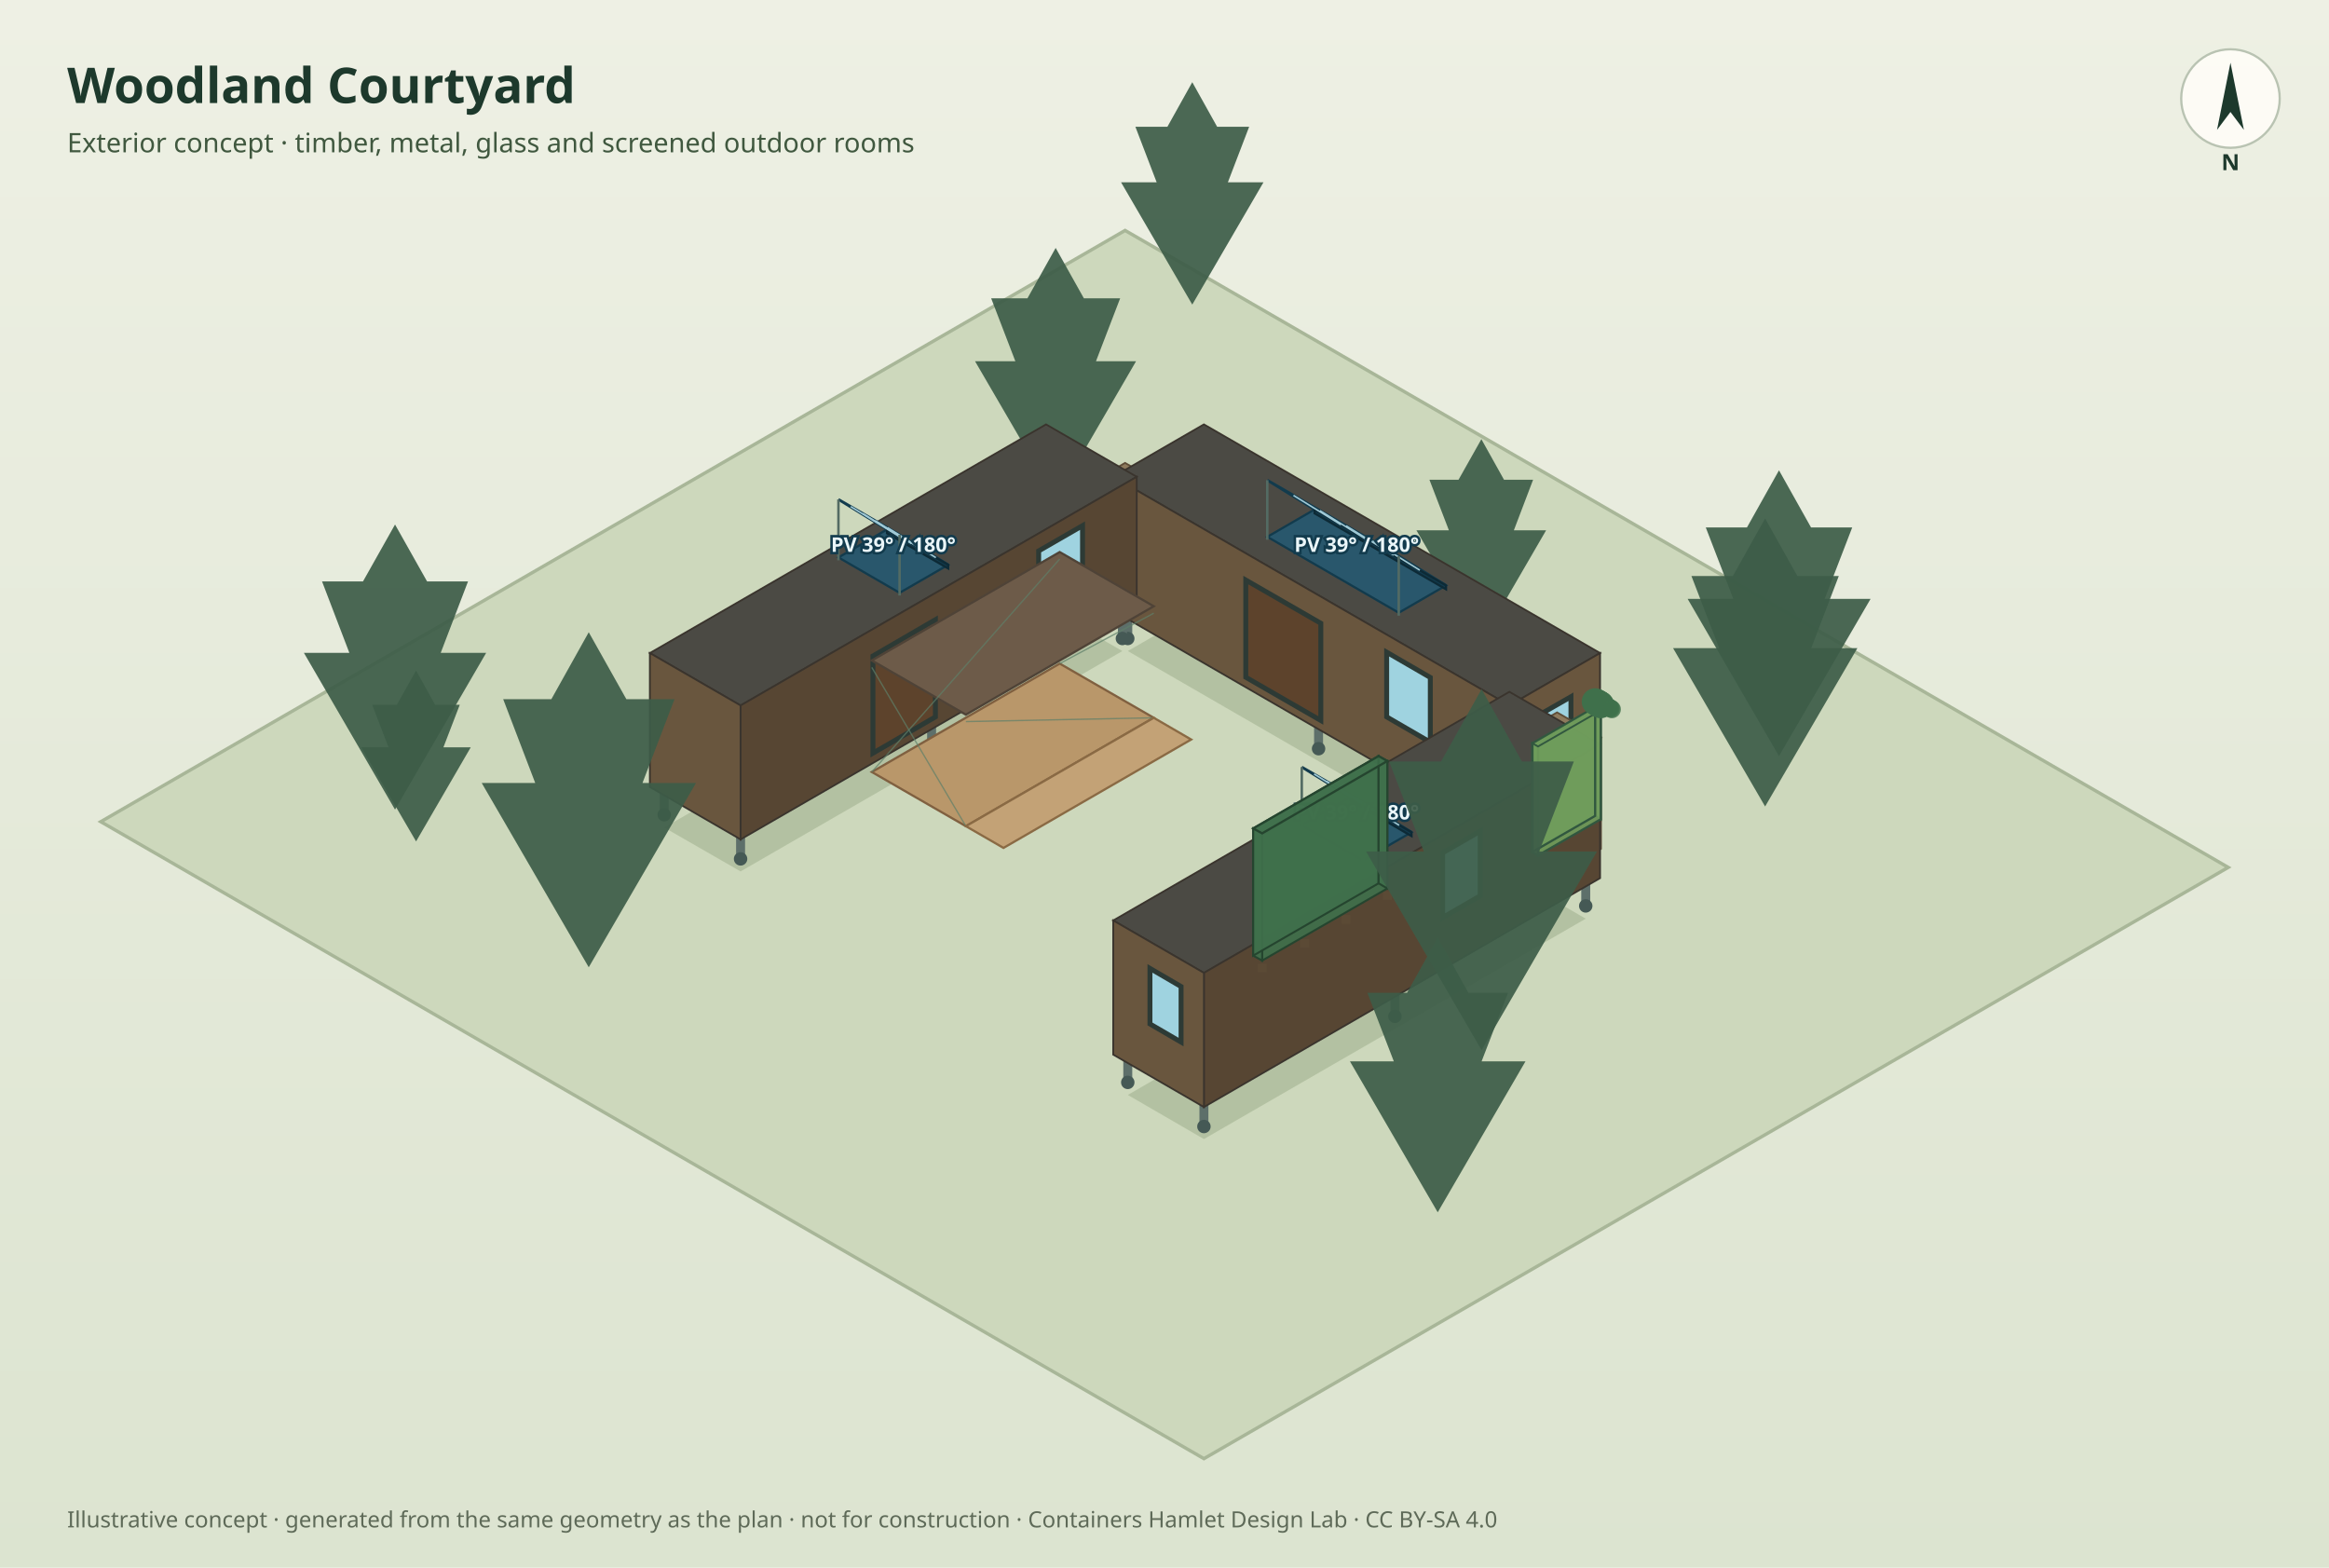
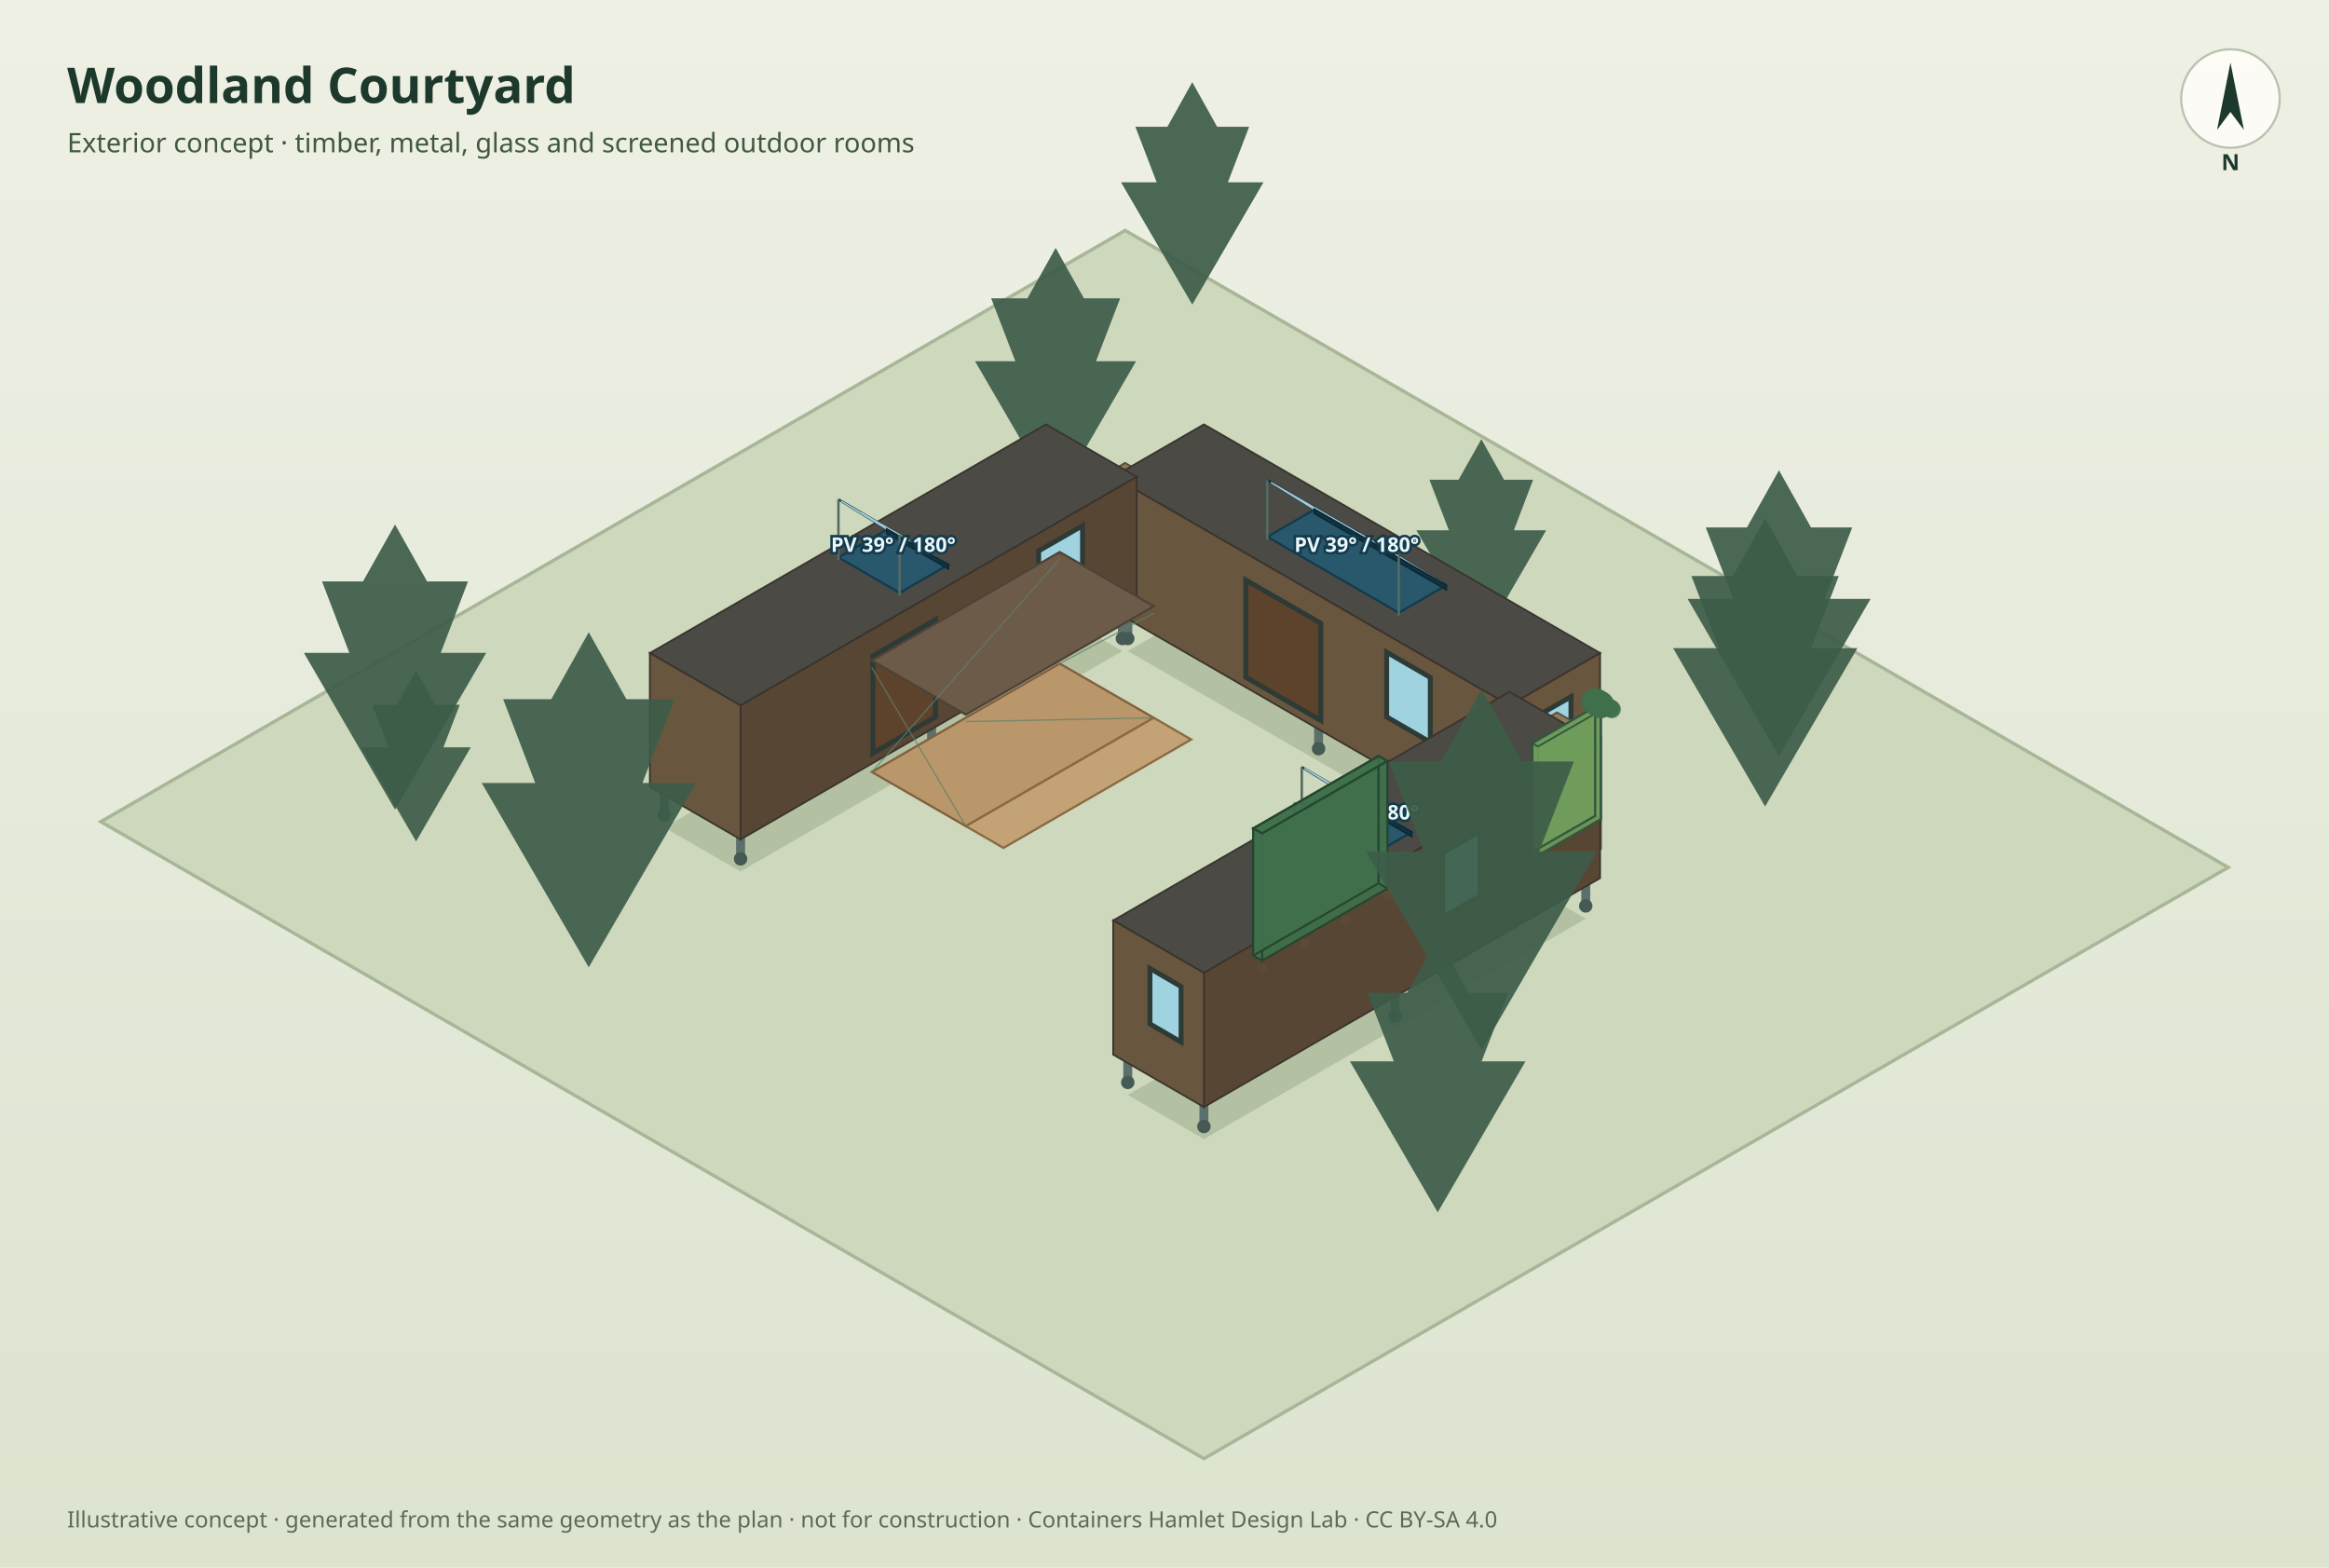
<svg xmlns="http://www.w3.org/2000/svg" viewBox="0 0 1040 700" role="img" aria-labelledby="concept-woodland-courtyard-exterior-t concept-woodland-courtyard-exterior-d">
  <defs>
    <linearGradient id="concept-woodland-courtyard-exterior-sky" x1="0" y1="0" x2="0" y2="1">
      <stop offset="0" stop-color="#eef0e4" />
      <stop offset="1" stop-color="#dce4d0" />
    </linearGradient>
  </defs>
  <rect width="1040" height="700" fill="url(#concept-woodland-courtyard-exterior-sky)" />
  <path d="M502.4 102.9L995 387.3L537.6 651.3L45 366.9Z" fill="#cdd8bc" stroke="#a8b698" stroke-width="1.5" />
  <g fill="#3d5d48" fill-opacity="0.92">
    <path d="M788.2 360.1L829.4 289.4L808.8 289.4L821.1 257.2L802.6 257.2L788.2 231.5L773.8 257.2L755.3 257.2L767.7 289.4L747.1 289.4Z" />
  </g>
  <g fill="#3d5d48" fill-opacity="0.92">
    <path d="M661.5 286.6L690.4 236.8L676 236.8L684.6 214.2L671.6 214.2L661.5 196.1L651.3 214.2L638.3 214.2L647 236.8L632.5 236.8Z" />
  </g>
  <g fill="#3d5d48" fill-opacity="0.92">
    <path d="M794.4 337.6L835.3 267.4L814.8 267.4L827.1 235.5L808.7 235.5L794.4 210L780.1 235.5L761.7 235.5L774 267.4L753.6 267.4Z" />
  </g>
  <g fill="#3d5d48" fill-opacity="0.92">
    <path d="M532.4 136L564.2 81.4L548.3 81.4L557.8 56.6L543.5 56.6L532.4 36.7L521.3 56.6L507 56.6L516.5 81.4L500.6 81.4Z" />
  </g>
  <g fill="#3d5d48" fill-opacity="0.92">
    <path d="M471.4 223.1L507.3 161.3L489.4 161.3L500.2 133.2L484 133.2L471.4 110.7L458.8 133.2L442.6 133.2L453.4 161.3L435.4 161.3Z" />
  </g>
  <g fill="#3d5d48" fill-opacity="0.92">
    <path d="M176.4 361.5L217.1 291.5L196.8 291.5L209 259.6L190.7 259.6L176.4 234.2L162.1 259.6L143.8 259.6L156 291.5L135.7 291.5Z" />
  </g>
  <path d="M502.2 271.9 500.5 272.8 472.5 256.7 474.2 255.7Z" fill="#9ab886" fill-opacity="0.3" stroke="#4f7d64" stroke-width="0.8" />
  <path d="M502.2 211.9 500.5 212.9 472.5 196.8 474.2 195.8Z" fill="#6f9d5b" fill-opacity="0.28" stroke="#4f7d64" stroke-width="0.8" />
  <path d="M502.2 271.9L502.2 211.9" stroke="#4f7d64" stroke-width="0.9" />
  <path d="M500.5 272.8L500.5 212.9" stroke="#4f7d64" stroke-width="0.9" />
  <path d="M472.5 256.7L472.5 196.8" stroke="#4f7d64" stroke-width="0.9" />
  <path d="M474.2 255.7L474.2 195.8" stroke="#4f7d64" stroke-width="0.9" />
  <path d="M502.4 206.7 521.9 218 502.4 229.3 482.8 218Z" fill="#8d7a5d" stroke="#5e4d38" stroke-width="0.8" />
  <path d="M482.8 267.6 502.4 278.9 502.4 229.3 482.8 218Z" fill="#c0aa86" stroke="#5e4d38" stroke-width="0.8" />
  <path d="M521.9 267.6 502.4 278.9 502.4 229.3 521.9 218Z" fill="#c0aa86" stroke="#5e4d38" stroke-width="0.8" />
  <path d="M537.6 271.1 708.1 369.5 674 389.1 503.6 290.7Z" fill="#9eae8d" fill-opacity="0.55" />
  <line x1="537.6" y1="265.4" x2="537.6" y2="253" stroke="#5d6f6a" stroke-width="4" />
  <circle cx="537.6" cy="265.4" r="3" fill="#455955" />
  <line x1="708.1" y1="363.8" x2="708.1" y2="351.4" stroke="#5d6f6a" stroke-width="4" />
  <circle cx="708.1" cy="363.8" r="3" fill="#455955" />
  <line x1="674" y1="383.5" x2="674" y2="371.1" stroke="#5d6f6a" stroke-width="4" />
  <circle cx="674" cy="383.5" r="3" fill="#455955" />
  <line x1="503.6" y1="285.1" x2="503.6" y2="272.7" stroke="#5d6f6a" stroke-width="4" />
  <circle cx="503.6" cy="285.1" r="3" fill="#455955" />
  <line x1="622.9" y1="314.6" x2="622.9" y2="302.2" stroke="#5d6f6a" stroke-width="4" />
  <circle cx="622.9" cy="314.6" r="3" fill="#455955" />
  <line x1="588.8" y1="334.3" x2="588.8" y2="321.9" stroke="#5d6f6a" stroke-width="4" />
  <circle cx="588.8" cy="334.3" r="3" fill="#455955" />
  <path d="M537.6 189.5 714.5 291.6 674 315 497.1 212.9Z" fill="#4b4a44" stroke="#3a342d" stroke-width="0.8" />
  <path d="M497.1 272.7 674 374.8 674 315 497.1 212.9Z" fill="#69563e" stroke="#3a342d" stroke-width="0.8" />
  <path d="M714.5 351.4 674 374.8 674 315 714.5 291.6Z" fill="#69563e" stroke="#3a342d" stroke-width="0.8" />
  <path d="M556.3 302.4 589.8 321.7 589.8 278.3 556.3 259Z" fill="#5d432c" stroke="#2d3a35" stroke-width="2.2" />
  <path d="M619.2 320.1 638.7 331.4 638.7 302.5 619.2 291.2Z" fill="#9fd3e0" stroke="#2d3a35" stroke-width="2.2" />
  <path d="M701.5 335.9 687.5 343.9 687.5 319.1 701.5 311.1Z" fill="#9fd3e0" stroke="#2d3a35" stroke-width="2.2" />
  <path d="M645.7 261.4 587 227.5 565.9 239.7 624.6 273.6Z" fill="#245a73" fill-opacity="0.85" stroke="#123b4d" stroke-width="1" />
-   <path d="M645.7 261.4 587 227.5 565.9 214.4 624.6 248.3Z" fill="#2f6d88" fill-opacity="0.9" stroke="#123b4d" stroke-width="1.2" />
+   <path d="M645.7 261.4 587 227.5 565.9 214.4 624.6 248.3Z" fill="#123b4d" stroke="#0d2a36" stroke-width="1" />
+   <path d="M644.1 260.4 626.6 250.4 606.7 238 624.1 248.1Z" fill="#2f6d88" stroke="#9fc9d6" stroke-width="0.65" />
+   <path d="M624.5 249.1 607.1 239.1 587.1 226.7 604.6 236.8Z" fill="#245a73" stroke="#9fc9d6" stroke-width="0.65" />
+   <path d="M604.9 237.8 587.5 227.8 567.5 215.4 585 225.5Z" fill="#2f6d88" stroke="#9fc9d6" stroke-width="0.65" />
  <path d="M645.7 261.4 587 227.5 587 229.2 645.7 263.1Z" fill="#123b4d" stroke="#0d2a36" stroke-width="1" />
-   <line x1="634" y1="254.6" x2="612.9" y2="241.5" stroke="#9fc9d6" stroke-width="0.7" />
-   <line x1="622.3" y1="247.9" x2="601.1" y2="234.8" stroke="#9fc9d6" stroke-width="0.7" />
-   <line x1="610.5" y1="241.1" x2="589.4" y2="228" stroke="#9fc9d6" stroke-width="0.7" />
-   <line x1="598.8" y1="234.3" x2="577.6" y2="221.2" stroke="#9fc9d6" stroke-width="0.7" />
  <line x1="565.9" y1="241" x2="565.9" y2="214.4" stroke="#536b63" stroke-width="1.1" />
  <line x1="624.6" y1="274.9" x2="624.6" y2="248.3" stroke="#536b63" stroke-width="1.1" />
  <text x="605.8" y="246.4" text-anchor="middle" font-family="system-ui, sans-serif" font-size="9" font-weight="800" fill="#eaf6f9" stroke="#123b4d" stroke-width="2.2" paint-order="stroke">PV 39° / 180°</text>
  <path d="M501.2 290.7 330.7 389.1 296.6 369.5 467.1 271.1Z" fill="#9eae8d" fill-opacity="0.55" />
  <line x1="501.2" y1="285.1" x2="501.2" y2="272.7" stroke="#5d6f6a" stroke-width="4" />
  <circle cx="501.2" cy="285.1" r="3" fill="#455955" />
  <line x1="330.7" y1="383.5" x2="330.7" y2="371.1" stroke="#5d6f6a" stroke-width="4" />
  <circle cx="330.7" cy="383.5" r="3" fill="#455955" />
  <line x1="296.6" y1="363.8" x2="296.6" y2="351.4" stroke="#5d6f6a" stroke-width="4" />
  <circle cx="296.6" cy="363.8" r="3" fill="#455955" />
  <line x1="467.1" y1="265.4" x2="467.1" y2="253" stroke="#5d6f6a" stroke-width="4" />
  <circle cx="467.1" cy="265.4" r="3" fill="#455955" />
  <line x1="416" y1="334.3" x2="416" y2="321.9" stroke="#5d6f6a" stroke-width="4" />
  <circle cx="416" cy="334.3" r="3" fill="#455955" />
  <line x1="381.9" y1="314.6" x2="381.9" y2="302.2" stroke="#5d6f6a" stroke-width="4" />
  <circle cx="381.9" cy="314.6" r="3" fill="#455955" />
  <path d="M507.6 212.9 330.7 315 290.2 291.6 467.1 189.5Z" fill="#4b4a44" stroke="#3a342d" stroke-width="0.8" />
  <path d="M507.6 272.7 330.7 374.8 330.7 315 507.6 212.9Z" fill="#574633" stroke="#3a342d" stroke-width="0.8" />
  <path d="M330.7 374.8 290.2 351.4 290.2 291.6 330.7 315Z" fill="#69563e" stroke="#3a342d" stroke-width="0.8" />
  <path d="M483.4 263.6 463.8 274.9 463.8 246 483.4 234.7Z" fill="#9fd3e0" stroke="#2d3a35" stroke-width="2.2" />
  <path d="M417.7 320.1 389.8 336.3 389.8 292.9 417.7 276.7Z" fill="#5d432c" stroke="#2d3a35" stroke-width="2.2" />
  <path d="M423.4 252.2 396.1 236.4 374.4 248.9 401.7 264.7Z" fill="#245a73" fill-opacity="0.85" stroke="#123b4d" stroke-width="1" />
-   <path d="M423.4 252.2 396.1 236.4 374.4 223 401.7 238.8Z" fill="#2f6d88" fill-opacity="0.9" stroke="#123b4d" stroke-width="1.2" />
+   <path d="M423.4 252.2 396.1 236.4 374.4 223 401.7 238.8Z" fill="#123b4d" stroke="#0d2a36" stroke-width="1" />
+   <path d="M422.3 251.5 414.2 246.8 393.7 234.2 401.8 238.8Z" fill="#2f6d88" stroke="#9fc9d6" stroke-width="0.65" />
+   <path d="M413.2 246.3 405.1 241.6 384.6 228.9 392.7 233.6Z" fill="#245a73" stroke="#9fc9d6" stroke-width="0.65" />
+   <path d="M404.1 241 396 236.3 375.5 223.7 383.6 228.4Z" fill="#2f6d88" stroke="#9fc9d6" stroke-width="0.65" />
  <path d="M423.4 252.2 396.1 236.4 396.1 238.1 423.4 253.8Z" fill="#123b4d" stroke="#0d2a36" stroke-width="1" />
-   <line x1="417.9" y1="249" x2="396.3" y2="235.6" stroke="#9fc9d6" stroke-width="0.7" />
-   <line x1="412.5" y1="245.9" x2="390.8" y2="232.5" stroke="#9fc9d6" stroke-width="0.7" />
-   <line x1="407" y1="242.7" x2="385.3" y2="229.3" stroke="#9fc9d6" stroke-width="0.7" />
-   <line x1="401.6" y1="239.6" x2="379.9" y2="226.2" stroke="#9fc9d6" stroke-width="0.7" />
  <line x1="374.4" y1="250.2" x2="374.4" y2="223" stroke="#536b63" stroke-width="1.1" />
  <line x1="401.7" y1="265.9" x2="401.7" y2="238.8" stroke="#536b63" stroke-width="1.1" />
  <text x="398.9" y="246.4" text-anchor="middle" font-family="system-ui, sans-serif" font-size="9" font-weight="800" fill="#eaf6f9" stroke="#123b4d" stroke-width="2.2" paint-order="stroke">PV 39° / 180°</text>
  <path d="M515.2 320.5 431.3 368.9 389.3 344.7 473.2 296.3Z" fill="#b9976a" stroke="#806040" stroke-width="1" />
  <path d="M515.2 270.7 431.3 319.1 389.3 294.9 473.2 246.5Z" fill="#6d5b49" stroke="#4f4337" stroke-width="1" />
  <path d="M515.2 320.5L431.3 322.2" stroke="#5e8069" stroke-width="0.6" stroke-opacity="0.7" />
  <path d="M431.3 368.9L389.3 298" stroke="#5e8069" stroke-width="0.6" stroke-opacity="0.7" />
  <path d="M389.3 344.7L473.2 249.6" stroke="#5e8069" stroke-width="0.6" stroke-opacity="0.7" />
  <path d="M473.2 296.3L515.2 273.8" stroke="#5e8069" stroke-width="0.6" stroke-opacity="0.7" />
  <path d="M531.9 330.2 448.1 378.6 431.3 368.9 515.2 320.5Z" fill="#c3a276" stroke="#8a6a44" stroke-width="1" />
  <path d="M695.3 318.1 714.9 329.4 695.3 340.7 675.7 329.4Z" fill="#8d7a5d" stroke="#5e4d38" stroke-width="0.8" />
  <path d="M675.7 379 695.3 390.3 695.3 340.7 675.7 329.4Z" fill="#c0aa86" stroke="#5e4d38" stroke-width="0.8" />
  <path d="M714.9 379 695.3 390.3 695.3 340.7 714.9 329.4Z" fill="#c0aa86" stroke="#5e4d38" stroke-width="0.8" />
  <path d="M708.1 410.2 537.6 508.6 503.6 488.9 674 390.5Z" fill="#9eae8d" fill-opacity="0.55" />
  <line x1="708.1" y1="404.5" x2="708.1" y2="392.1" stroke="#5d6f6a" stroke-width="4" />
  <circle cx="708.1" cy="404.5" r="3" fill="#455955" />
  <line x1="537.6" y1="503" x2="537.6" y2="490.6" stroke="#5d6f6a" stroke-width="4" />
  <circle cx="537.6" cy="503" r="3" fill="#455955" />
  <line x1="503.6" y1="483.3" x2="503.6" y2="470.9" stroke="#5d6f6a" stroke-width="4" />
  <circle cx="503.6" cy="483.3" r="3" fill="#455955" />
  <line x1="674" y1="384.9" x2="674" y2="372.5" stroke="#5d6f6a" stroke-width="4" />
  <circle cx="674" cy="384.9" r="3" fill="#455955" />
  <line x1="622.9" y1="453.8" x2="622.9" y2="441.4" stroke="#5d6f6a" stroke-width="4" />
  <circle cx="622.9" cy="453.8" r="3" fill="#455955" />
  <line x1="588.8" y1="434.1" x2="588.8" y2="421.7" stroke="#5d6f6a" stroke-width="4" />
  <circle cx="588.8" cy="434.1" r="3" fill="#455955" />
  <path d="M714.5 332.3 537.6 434.4 497.1 411 674 308.9Z" fill="#4b4a44" stroke="#3a342d" stroke-width="0.8" />
  <path d="M714.5 392.1 537.6 494.3 537.6 434.4 714.5 332.3Z" fill="#574633" stroke="#3a342d" stroke-width="0.8" />
  <path d="M537.6 494.3 497.1 470.9 497.1 411 537.6 434.4Z" fill="#69563e" stroke="#3a342d" stroke-width="0.8" />
  <path d="M661 400 644.2 409.7 644.2 380.8 661 371.1Z" fill="#9fd3e0" stroke="#2d3a35" stroke-width="2.2" />
  <path d="M527.4 465.3 513.5 457.2 513.5 432.4 527.4 440.5Z" fill="#9fd3e0" stroke="#2d3a35" stroke-width="2.2" />
  <path d="M630.3 371.6 603 355.9 581.3 368.4 608.6 384.1Z" fill="#245a73" fill-opacity="0.85" stroke="#123b4d" stroke-width="1" />
-   <path d="M630.3 371.6 603 355.9 581.3 342.5 608.6 358.2Z" fill="#2f6d88" fill-opacity="0.9" stroke="#123b4d" stroke-width="1.2" />
+   <path d="M630.3 371.6 603 355.9 581.3 342.5 608.6 358.2Z" fill="#123b4d" stroke="#0d2a36" stroke-width="1" />
+   <path d="M629.2 371 621.1 366.3 600.6 353.6 608.7 358.3Z" fill="#2f6d88" stroke="#9fc9d6" stroke-width="0.65" />
+   <path d="M620.1 365.7 612 361 591.5 348.4 599.6 353.1Z" fill="#245a73" stroke="#9fc9d6" stroke-width="0.65" />
+   <path d="M611 360.5 602.9 355.8 582.4 343.1 590.6 347.8Z" fill="#2f6d88" stroke="#9fc9d6" stroke-width="0.65" />
  <path d="M630.3 371.6 603 355.9 603 357.5 630.3 373.3Z" fill="#123b4d" stroke="#0d2a36" stroke-width="1" />
-   <line x1="624.8" y1="368.5" x2="603.2" y2="355.1" stroke="#9fc9d6" stroke-width="0.7" />
-   <line x1="619.4" y1="365.3" x2="597.7" y2="351.9" stroke="#9fc9d6" stroke-width="0.7" />
-   <line x1="613.9" y1="362.2" x2="592.3" y2="348.8" stroke="#9fc9d6" stroke-width="0.7" />
-   <line x1="608.5" y1="359" x2="586.8" y2="345.6" stroke="#9fc9d6" stroke-width="0.7" />
  <line x1="581.3" y1="369.6" x2="581.3" y2="342.5" stroke="#536b63" stroke-width="1.1" />
  <line x1="608.6" y1="385.4" x2="608.6" y2="358.2" stroke="#536b63" stroke-width="1.1" />
  <text x="605.8" y="365.9" text-anchor="middle" font-family="system-ui, sans-serif" font-size="9" font-weight="800" fill="#eaf6f9" stroke="#123b4d" stroke-width="2.2" paint-order="stroke">PV 39° / 180°</text>
  <path d="M712.3 364.3 714.8 365.8 714.8 317.2 712.3 315.7Z" fill="#6f9d5b" fill-opacity="0.9" stroke="#31573f" stroke-width="1" />
  <path d="M714.8 365.8 686.8 381.9 686.8 333.3 714.8 317.2Z" fill="#6f9d5b" fill-opacity="0.9" stroke="#31573f" stroke-width="1" />
  <path d="M686.8 381.9 684.3 380.4 684.3 331.9 686.8 333.3Z" fill="#6f9d5b" fill-opacity="0.9" stroke="#31573f" stroke-width="1" />
  <path d="M684.3 380.4 712.3 364.3 712.3 315.7 684.3 331.9Z" fill="#6f9d5b" fill-opacity="0.9" stroke="#31573f" stroke-width="1" />
  <path d="M712.3 315.7 714.8 317.2 686.8 333.3 684.3 331.9Z" fill="#6f9d5b" fill-opacity="0.65" stroke="#31573f" stroke-width="0.8" />
  <circle cx="712.3" cy="313.3" r="6" fill="#3f704b" />
  <circle cx="717.3" cy="315.3" r="4" fill="#3f704b" opacity="0.8" />
  <circle cx="712.8" cy="313.6" r="6" fill="#3f704b" />
  <circle cx="717.8" cy="315.6" r="4" fill="#3f704b" opacity="0.8" />
  <circle cx="713.3" cy="313.8" r="6" fill="#3f704b" />
  <circle cx="718.3" cy="315.8" r="4" fill="#3f704b" opacity="0.8" />
  <circle cx="713.8" cy="314.1" r="6" fill="#3f704b" />
  <circle cx="718.8" cy="316.1" r="4" fill="#3f704b" opacity="0.8" />
  <circle cx="714.3" cy="314.4" r="6" fill="#3f704b" />
  <circle cx="719.3" cy="316.4" r="4" fill="#3f704b" opacity="0.8" />
  <circle cx="714.8" cy="314.7" r="6" fill="#3f704b" />
  <circle cx="719.8" cy="316.7" r="4" fill="#3f704b" opacity="0.8" />
  <line x1="619.5" y1="401.8" x2="619.5" y2="398" stroke="#5b4a35" stroke-width="4" />
  <line x1="601" y1="412.5" x2="601" y2="408.6" stroke="#5b4a35" stroke-width="4" />
  <line x1="582.6" y1="423.1" x2="582.6" y2="419.3" stroke="#5b4a35" stroke-width="4" />
  <line x1="563.6" y1="434.1" x2="563.6" y2="430.3" stroke="#5b4a35" stroke-width="4" />
  <path d="M619.5 396.7 563.6 428.9 563.6 372.1 619.5 339.8Z" fill="#3f704b" fill-opacity="0.92" stroke="#25452f" stroke-width="0.9" />
  <path d="M563.6 428.9 559.6 426.7 559.6 369.9 563.6 372.1Z" fill="#3f704b" fill-opacity="0.92" stroke="#25452f" stroke-width="0.9" />
  <path d="M559.6 426.7 615.6 394.4 615.6 337.6 559.6 369.9Z" fill="#3f704b" fill-opacity="0.92" stroke="#25452f" stroke-width="0.9" />
  <path d="M615.6 394.4 619.5 396.7 619.5 339.8 615.6 337.6Z" fill="#3f704b" fill-opacity="0.92" stroke="#25452f" stroke-width="0.9" />
  <path d="M619.5 339.8 563.6 372.1 559.6 369.9 615.6 337.6Z" fill="#3f704b" fill-opacity="0.8" stroke="#25452f" stroke-width="1" />
  <g fill="#3d5d48" fill-opacity="0.92">
    <path d="M642 541.3L681.2 473.9L661.6 473.9L673.4 443.3L655.7 443.3L642 418.7L628.3 443.3L610.6 443.3L622.4 473.9L602.8 473.9Z" />
  </g>
  <g fill="#3d5d48" fill-opacity="0.92">
    <path d="M661.6 468.9L713.1 380.2L687.3 380.2L702.8 340L679.6 340L661.6 307.7L643.5 340L620.3 340L635.8 380.2L610 380.2Z" />
  </g>
  <g fill="#3d5d48" fill-opacity="0.92">
    <path d="M185.8 375.7L210.2 333.7L198 333.7L205.3 314.7L194.3 314.7L185.8 299.4L177.2 314.7L166.2 314.7L173.5 333.7L161.3 333.7Z" />
  </g>
  <g fill="#3d5d48" fill-opacity="0.92">
    <path d="M262.9 431.9L310.8 349.6L286.9 349.6L301.2 312.2L279.7 312.2L262.9 282.3L246.2 312.2L224.7 312.2L239 349.6L215.1 349.6Z" />
  </g>
  <text x="30" y="46" font-family="system-ui, sans-serif" font-size="22" font-weight="800" fill="#1d392c">Woodland Courtyard</text>
  <text x="30" y="68" font-family="system-ui, sans-serif" font-size="12" fill="#40583f">Exterior concept · timber, metal, glass and screened outdoor rooms</text>
  <g aria-hidden="true">
    <circle cx="996" cy="44" r="22" fill="#fffdf7" fill-opacity="0.9" stroke="#b9c3b2" />
    <path d="M996 28l6 30l-6 -8l-6 8z" fill="#1d392c" />
    <text x="996" y="76" text-anchor="middle" font-size="10" font-weight="700" font-family="system-ui, sans-serif" fill="#1d392c">N</text>
  </g>
  <text x="30" y="682" font-family="system-ui, sans-serif" font-size="10" fill="#5e6a58">Illustrative concept · generated from the same geometry as the plan · not for construction · Containers Hamlet Design Lab · CC BY-SA 4.0</text>
</svg>
